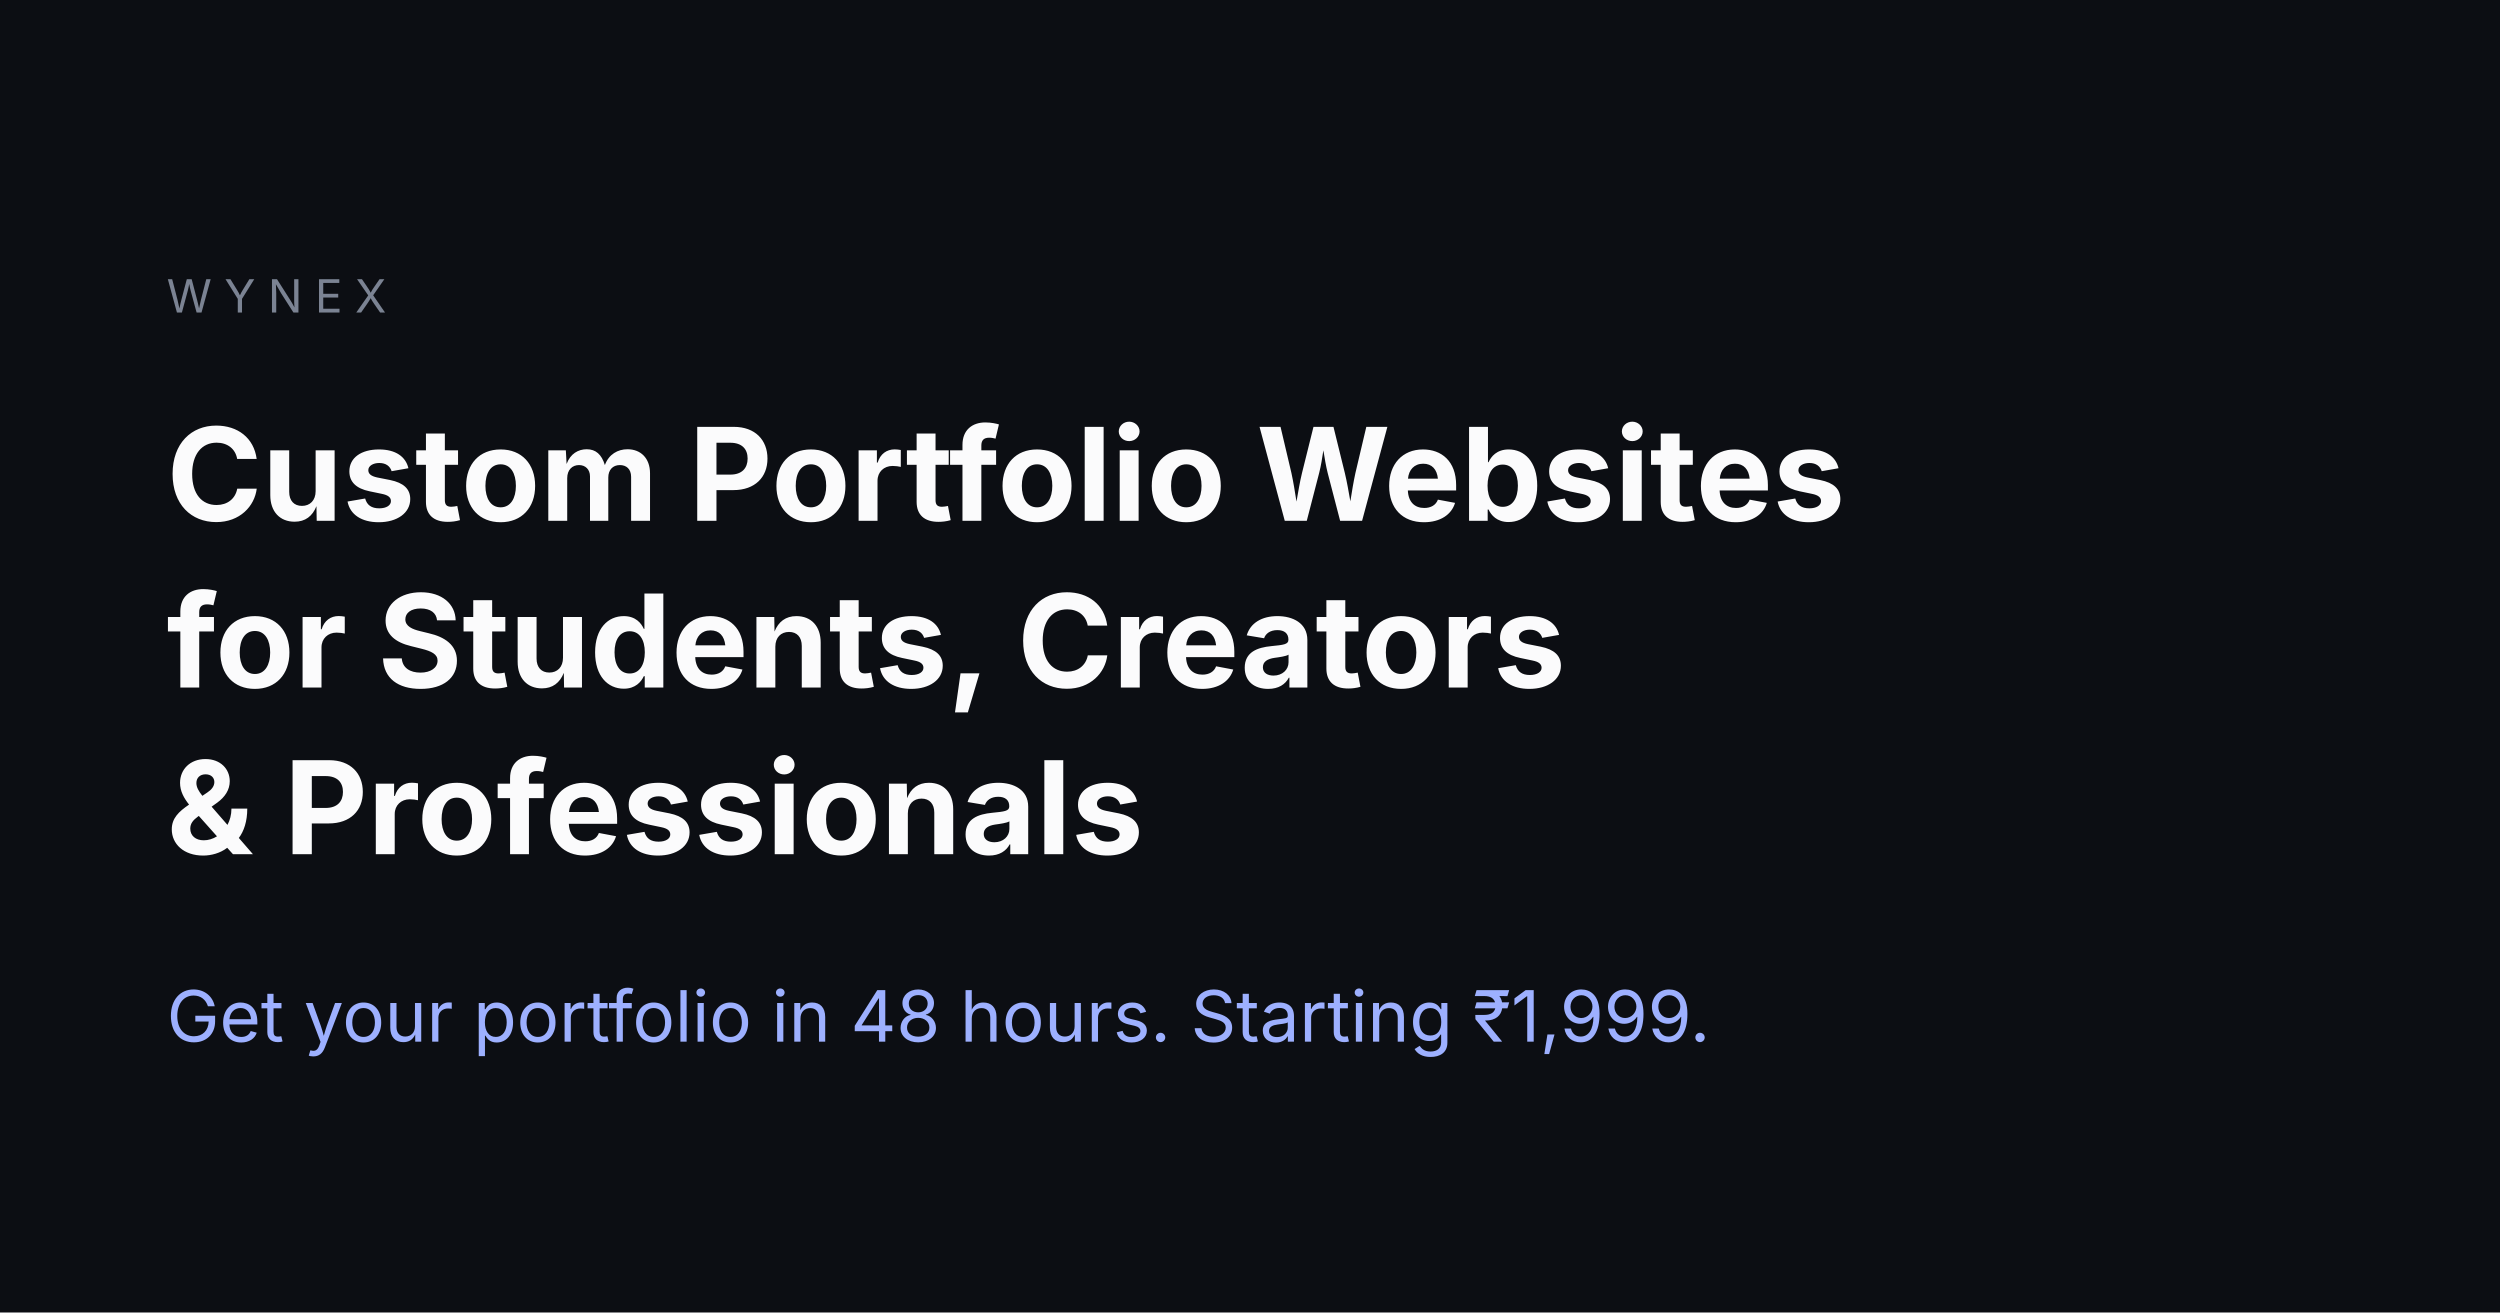
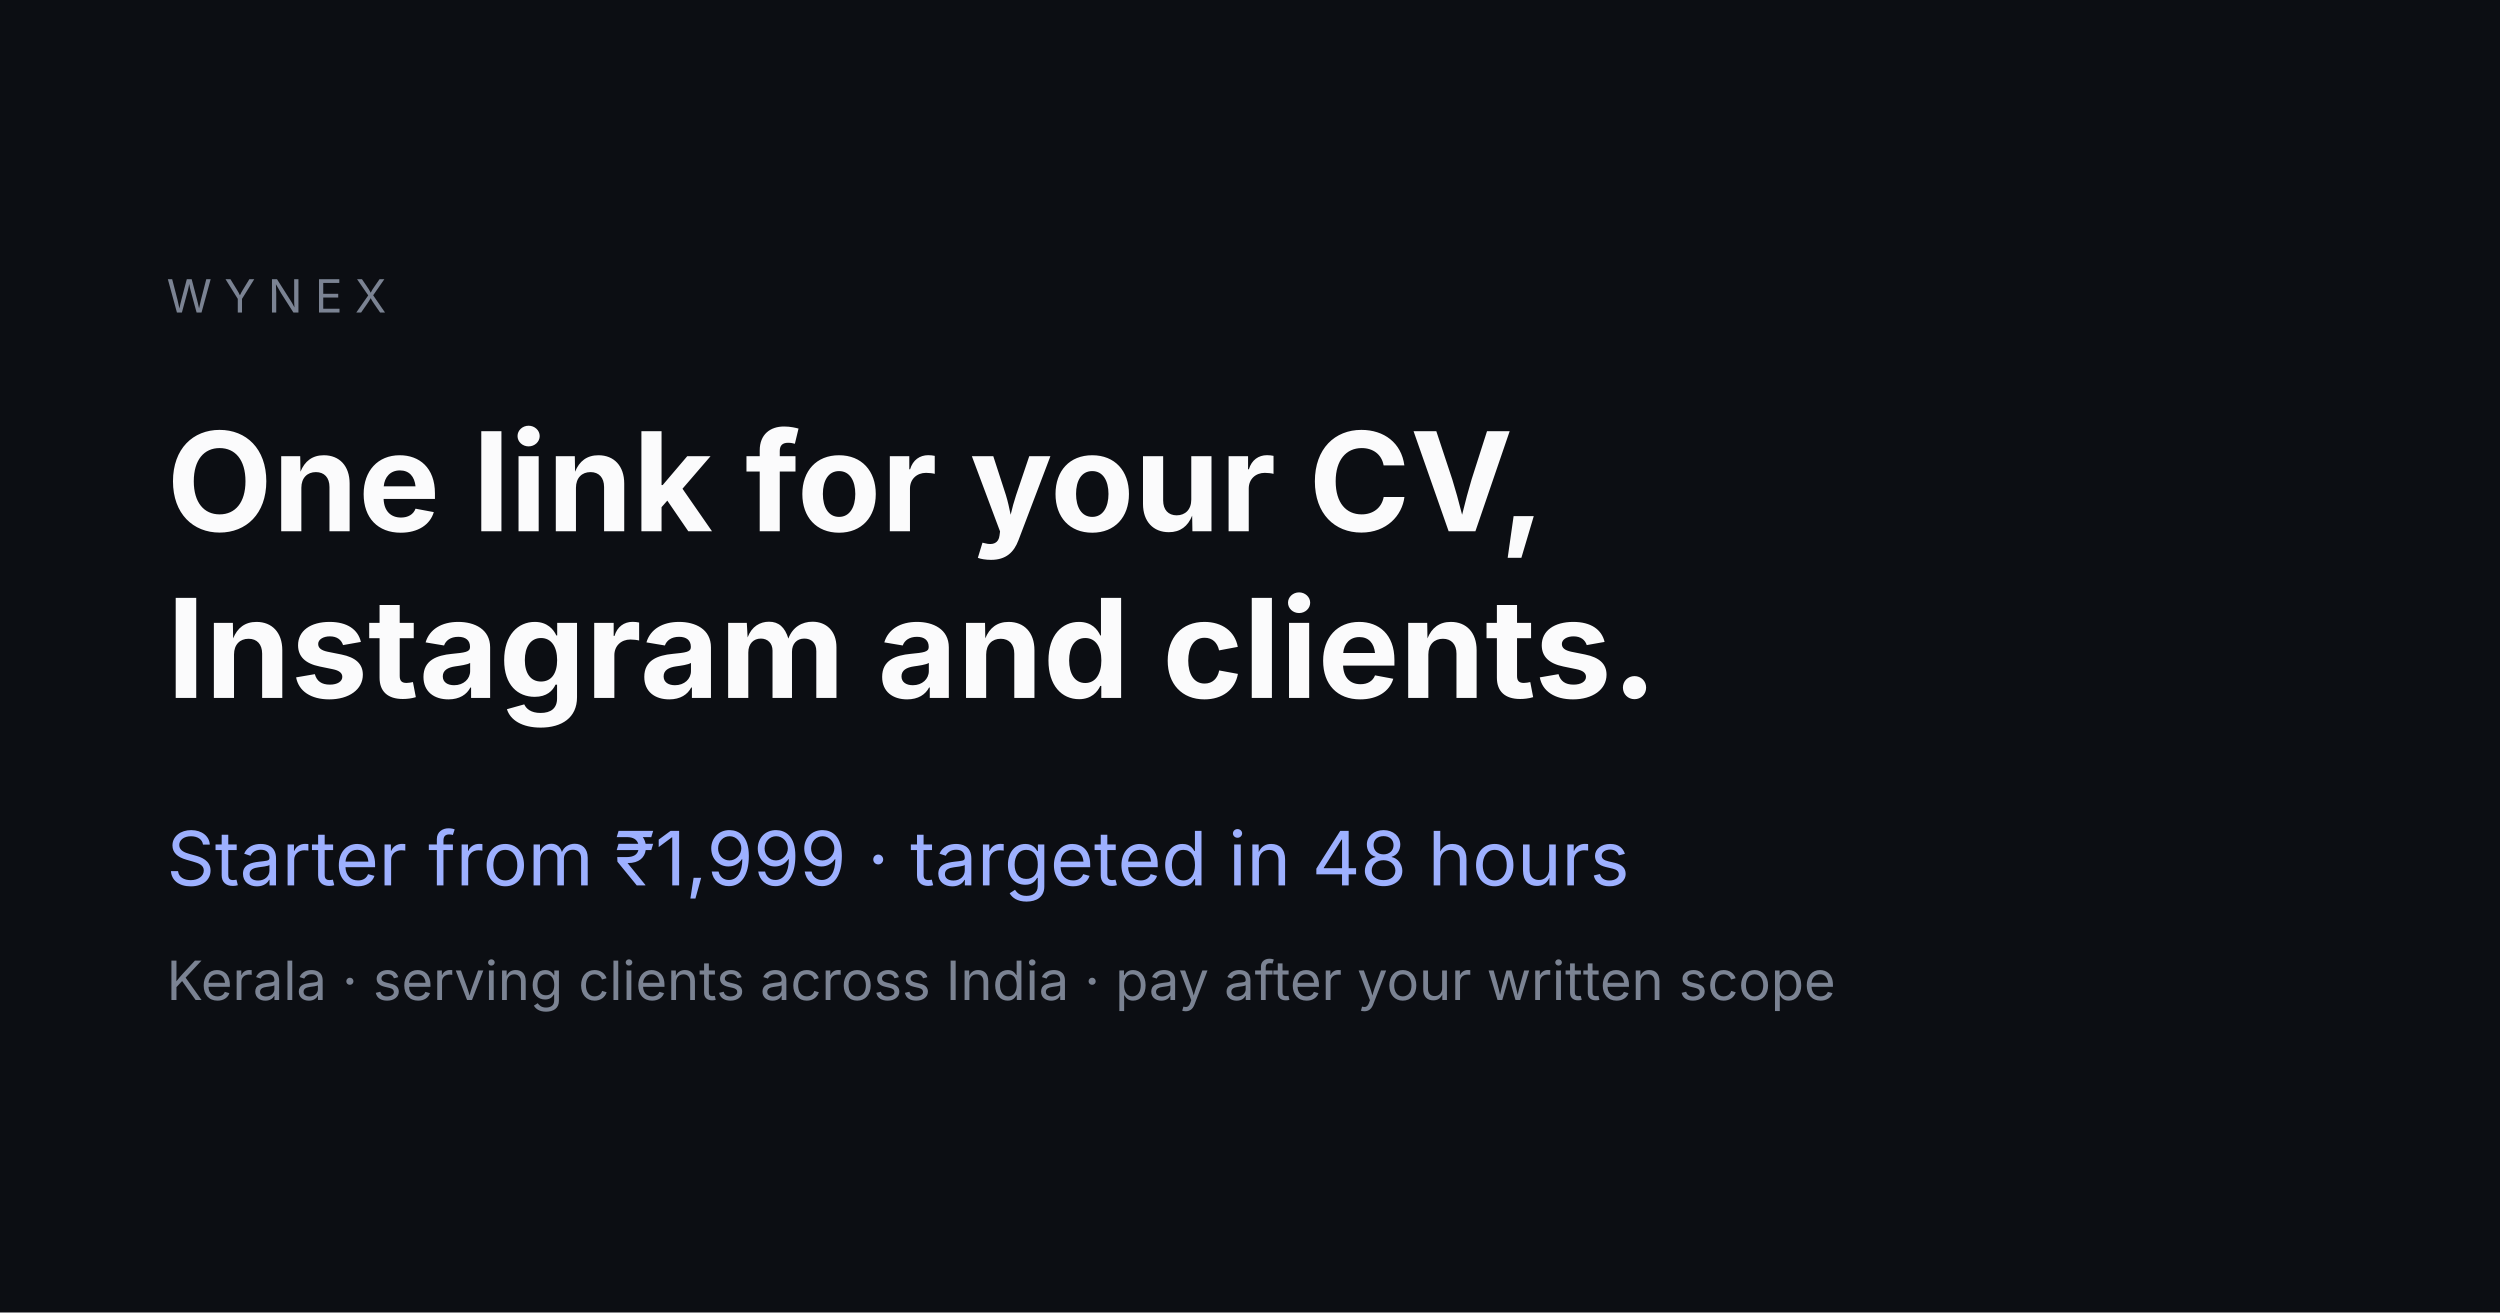
- <svg xmlns="http://www.w3.org/2000/svg" viewBox="0 0 1200 630" width="1200" height="630" role="img" aria-label="WYNEX — custom portfolio websites">
+ <svg xmlns="http://www.w3.org/2000/svg" viewBox="0 0 1200 630" width="1200" height="630" role="img" aria-label="WYNEX — one link for your CV, Instagram and clients">
  <rect width="1200" height="630" fill="#0c0e13" />
  <g font-family="Inter, Segoe UI, Helvetica, Arial, sans-serif">
    <text x="80" y="150" fill="#7b8393" font-size="22" letter-spacing="6">WYNEX</text>
-     <text x="80" y="250" fill="#fbfbfc" font-size="62" font-weight="700">Custom Portfolio Websites</text>
-     <text x="80" y="330" fill="#fbfbfc" font-size="62" font-weight="700">for Students, Creators</text>
-     <text x="80" y="410" fill="#fbfbfc" font-size="62" font-weight="700">&amp; Professionals</text>
-     <text x="80" y="500" fill="#9db0ff" font-size="34">Get your portfolio in 48 hours. Starting ₹1,999.</text>
+     <text x="80" y="255" fill="#fbfbfc" font-size="66" font-weight="700">One link for your CV,</text>
+     <text x="80" y="335" fill="#fbfbfc" font-size="66" font-weight="700">Instagram and clients.</text>
+     <text x="80" y="425" fill="#9db0ff" font-size="36">Starter from ₹1,999 · targeted in 48 hours</text>
+     <text x="80" y="480" fill="#7b8393" font-size="26">Kerala · serving clients across India · pay after your written scope</text>
  </g>
</svg>
